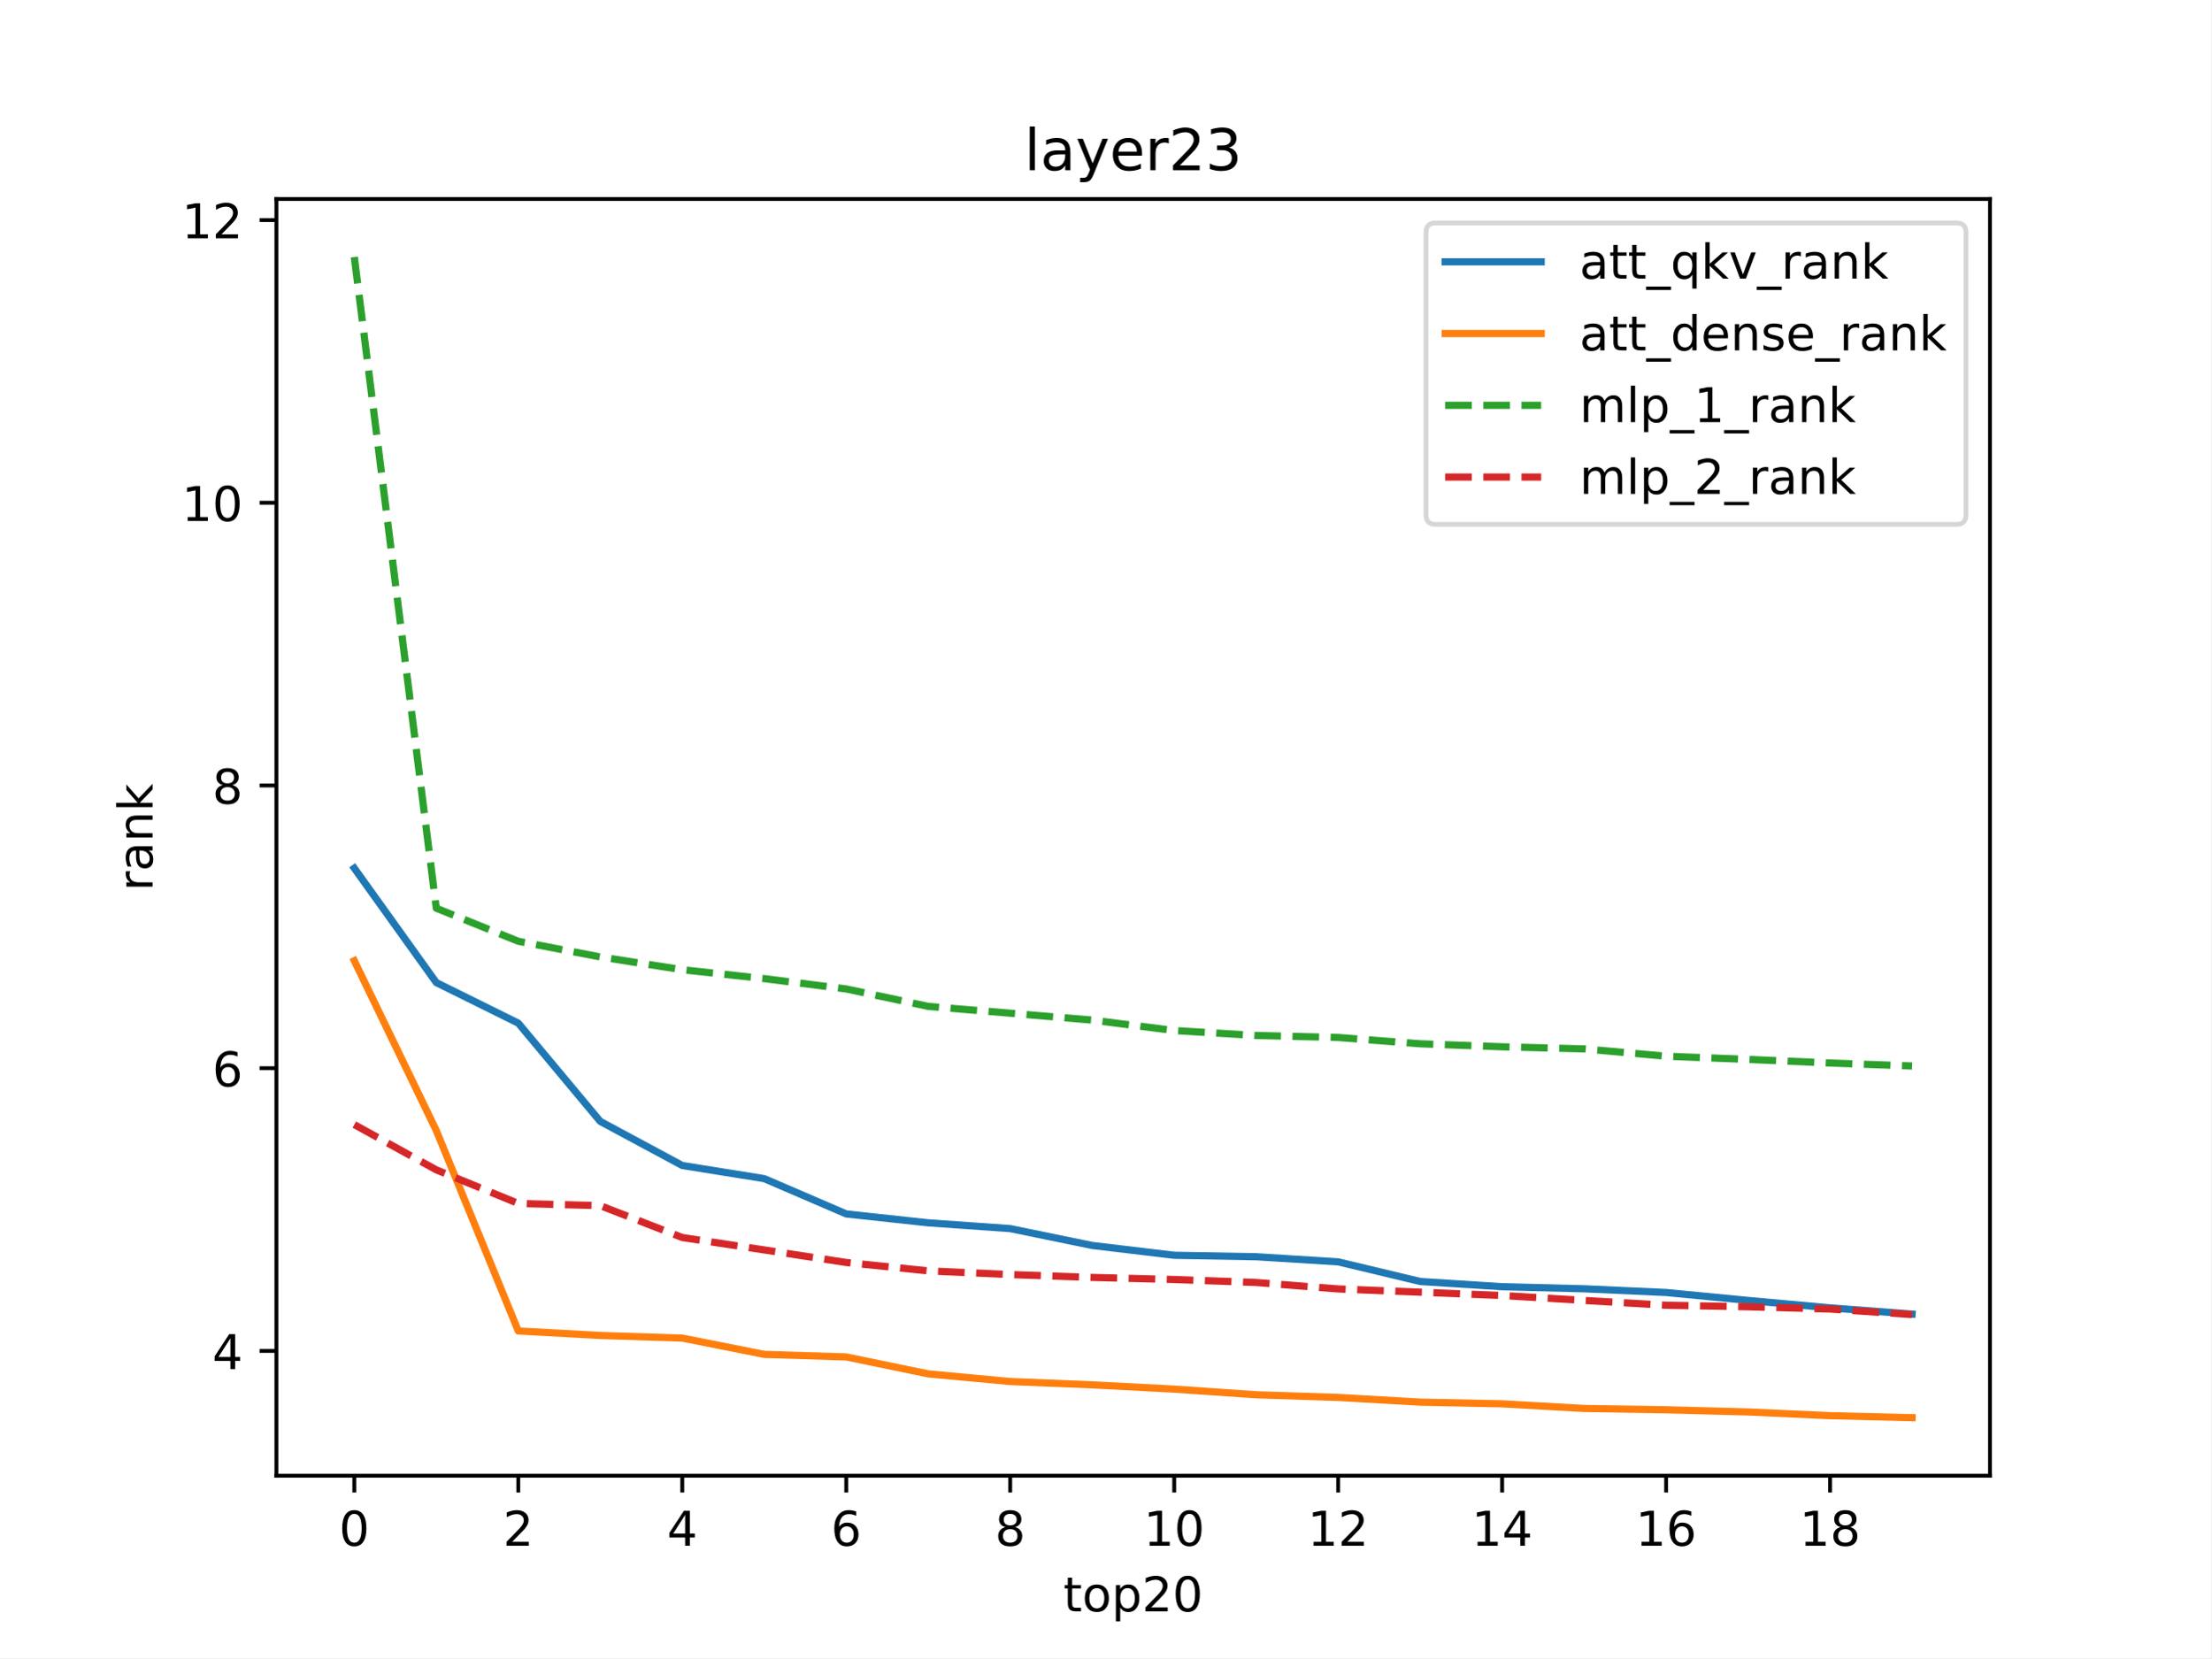
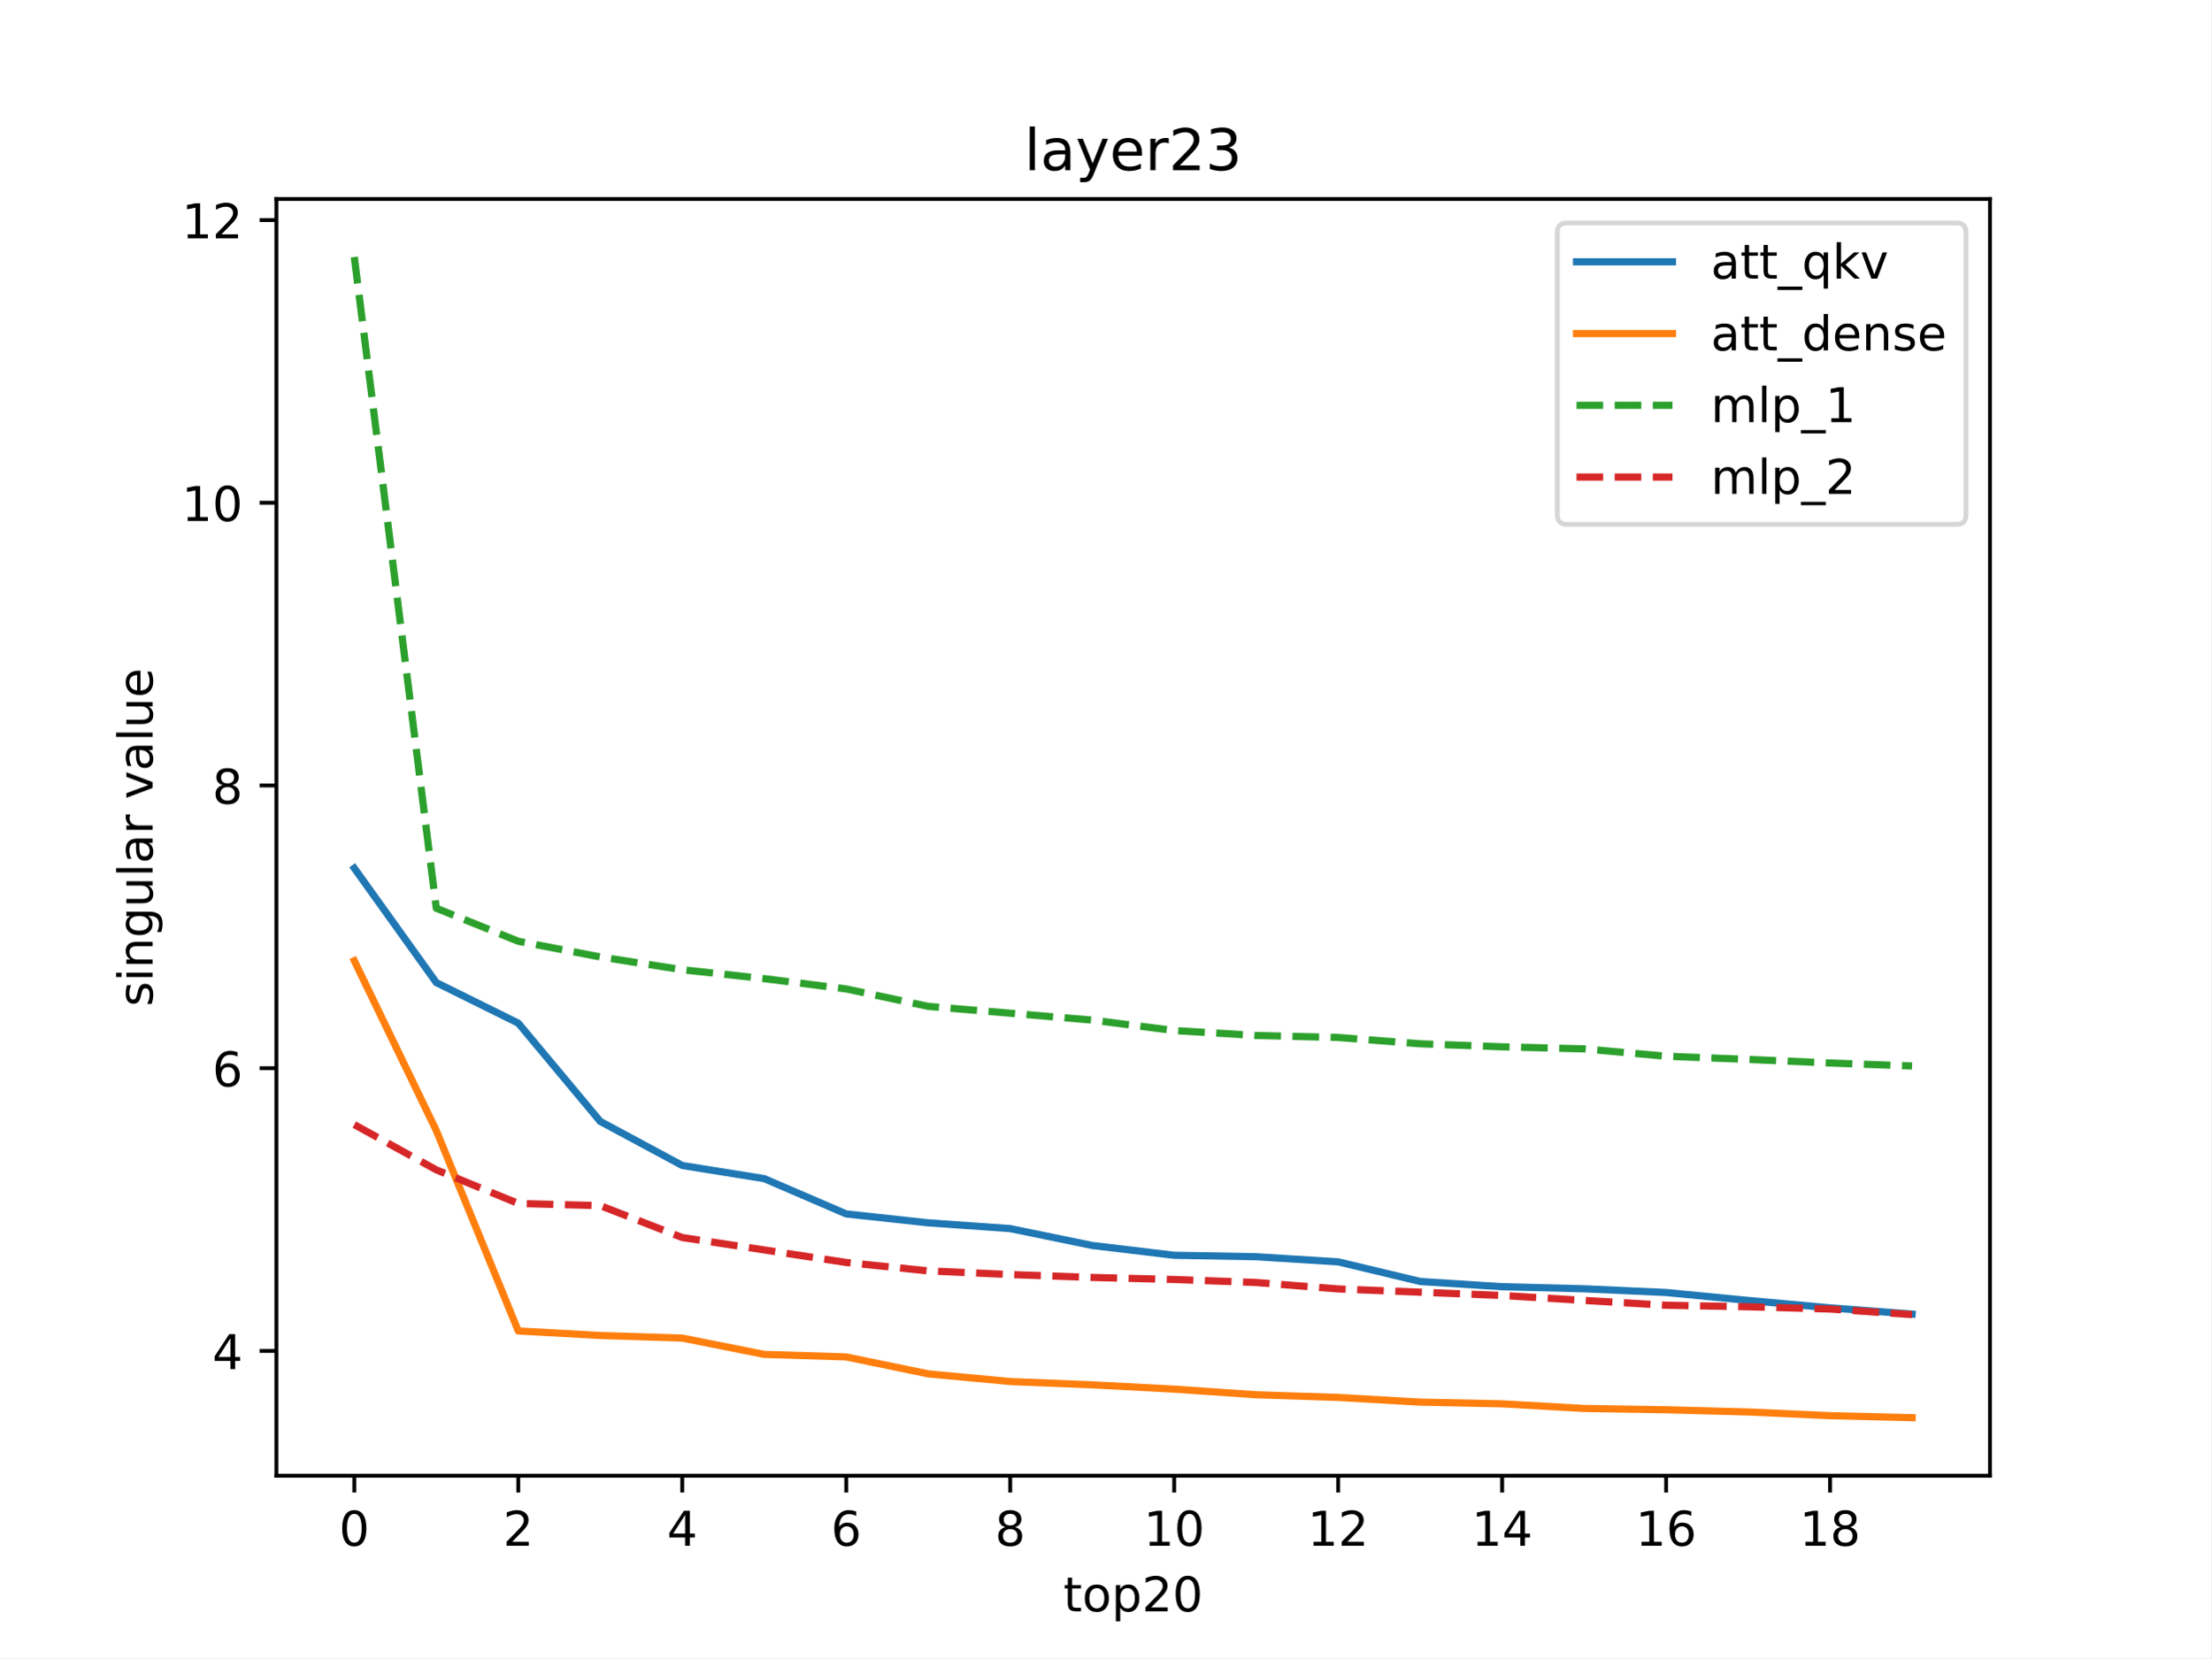
<svg xmlns="http://www.w3.org/2000/svg" xmlns:xlink="http://www.w3.org/1999/xlink" width="460.8pt" height="345.6pt" viewBox="0 0 460.8 345.6" version="1.1">
  <defs>
    <style type="text/css">*{stroke-linejoin: round; stroke-linecap: butt}</style>
  </defs>
  <g id="figure_1">
    <g id="patch_1">
      <path d="M 0 345.6  L 460.8 345.6  L 460.8 0  L 0 0  z " style="fill: #ffffff" />
    </g>
    <g id="axes_1">
      <g id="patch_2">
        <path d="M 57.6 307.584  L 414.72 307.584  L 414.72 41.472  L 57.6 41.472  z " style="fill: #ffffff" />
      </g>
      <g id="matplotlib.axis_1">
        <g id="xtick_1">
          <g id="line2d_1">
            <defs>
-               <path id="m1852f3abc5" d="M 0 0  L 0 3.5  " style="stroke: #000000; stroke-width: 0.8" />
-             </defs>
-             <g>
-               <use xlink:href="#m1852f3abc5" x="73.833" y="307.584" style="stroke: #000000; stroke-width: 0.8" />
+               <path id="m7c9a9b641d" d="M 0 0  L 0 3.5  " style="stroke: #000000; stroke-width: 0.8" />
+             </defs>
+             <g>
+               <use xlink:href="#m7c9a9b641d" x="73.833" y="307.584" style="stroke: #000000; stroke-width: 0.8" />
            </g>
          </g>
          <g id="text_1">
            <g transform="translate(70.65148 322.1824) scale(0.1 -0.1)">
              <defs>
                <path id="DejaVuSans-30" d="M 2034 4250  Q 1547 4250 1301 3770  Q 1056 3291 1056 2328  Q 1056 1369 1301 889  Q 1547 409 2034 409  Q 2525 409 2770 889  Q 3016 1369 3016 2328  Q 3016 3291 2770 3770  Q 2525 4250 2034 4250  z M 2034 4750  Q 2819 4750 3233 4129  Q 3647 3509 3647 2328  Q 3647 1150 3233 529  Q 2819 -91 2034 -91  Q 1250 -91 836 529  Q 422 1150 422 2328  Q 422 3509 836 4129  Q 1250 4750 2034 4750  z " transform="scale(0.015625)" />
              </defs>
              <use xlink:href="#DejaVuSans-30" />
            </g>
          </g>
        </g>
        <g id="xtick_2">
          <g id="line2d_2">
            <g>
-               <use xlink:href="#m1852f3abc5" x="108.007" y="307.584" style="stroke: #000000; stroke-width: 0.8" />
+               <use xlink:href="#m7c9a9b641d" x="108.007" y="307.584" style="stroke: #000000; stroke-width: 0.8" />
            </g>
          </g>
          <g id="text_2">
            <g transform="translate(104.8256 322.1824) scale(0.1 -0.1)">
              <defs>
                <path id="DejaVuSans-32" d="M 1228 531  L 3431 531  L 3431 0  L 469 0  L 469 531  Q 828 903 1448 1529  Q 2069 2156 2228 2338  Q 2531 2678 2651 2914  Q 2772 3150 2772 3378  Q 2772 3750 2511 3984  Q 2250 4219 1831 4219  Q 1534 4219 1204 4116  Q 875 4013 500 3803  L 500 4441  Q 881 4594 1212 4672  Q 1544 4750 1819 4750  Q 2544 4750 2975 4387  Q 3406 4025 3406 3419  Q 3406 3131 3298 2873  Q 3191 2616 2906 2266  Q 2828 2175 2409 1742  Q 1991 1309 1228 531  z " transform="scale(0.015625)" />
              </defs>
              <use xlink:href="#DejaVuSans-32" />
            </g>
          </g>
        </g>
        <g id="xtick_3">
          <g id="line2d_3">
            <g>
-               <use xlink:href="#m1852f3abc5" x="142.181" y="307.584" style="stroke: #000000; stroke-width: 0.8" />
+               <use xlink:href="#m7c9a9b641d" x="142.181" y="307.584" style="stroke: #000000; stroke-width: 0.8" />
            </g>
          </g>
          <g id="text_3">
            <g transform="translate(138.9998 322.1824) scale(0.1 -0.1)">
              <defs>
                <path id="DejaVuSans-34" d="M 2419 4116  L 825 1625  L 2419 1625  L 2419 4116  z M 2253 4666  L 3047 4666  L 3047 1625  L 3713 1625  L 3713 1100  L 3047 1100  L 3047 0  L 2419 0  L 2419 1100  L 313 1100  L 313 1709  L 2253 4666  z " transform="scale(0.015625)" />
              </defs>
              <use xlink:href="#DejaVuSans-34" />
            </g>
          </g>
        </g>
        <g id="xtick_4">
          <g id="line2d_4">
            <g>
-               <use xlink:href="#m1852f3abc5" x="176.355" y="307.584" style="stroke: #000000; stroke-width: 0.8" />
+               <use xlink:href="#m7c9a9b641d" x="176.355" y="307.584" style="stroke: #000000; stroke-width: 0.8" />
            </g>
          </g>
          <g id="text_4">
            <g transform="translate(173.174 322.1824) scale(0.1 -0.1)">
              <defs>
                <path id="DejaVuSans-36" d="M 2113 2584  Q 1688 2584 1439 2293  Q 1191 2003 1191 1497  Q 1191 994 1439 701  Q 1688 409 2113 409  Q 2538 409 2786 701  Q 3034 994 3034 1497  Q 3034 2003 2786 2293  Q 2538 2584 2113 2584  z M 3366 4563  L 3366 3988  Q 3128 4100 2886 4159  Q 2644 4219 2406 4219  Q 1781 4219 1451 3797  Q 1122 3375 1075 2522  Q 1259 2794 1537 2939  Q 1816 3084 2150 3084  Q 2853 3084 3261 2657  Q 3669 2231 3669 1497  Q 3669 778 3244 343  Q 2819 -91 2113 -91  Q 1303 -91 875 529  Q 447 1150 447 2328  Q 447 3434 972 4092  Q 1497 4750 2381 4750  Q 2619 4750 2861 4703  Q 3103 4656 3366 4563  z " transform="scale(0.015625)" />
              </defs>
              <use xlink:href="#DejaVuSans-36" />
            </g>
          </g>
        </g>
        <g id="xtick_5">
          <g id="line2d_5">
            <g>
-               <use xlink:href="#m1852f3abc5" x="210.529" y="307.584" style="stroke: #000000; stroke-width: 0.8" />
+               <use xlink:href="#m7c9a9b641d" x="210.529" y="307.584" style="stroke: #000000; stroke-width: 0.8" />
            </g>
          </g>
          <g id="text_5">
            <g transform="translate(207.3481 322.1824) scale(0.1 -0.1)">
              <defs>
                <path id="DejaVuSans-38" d="M 2034 2216  Q 1584 2216 1326 1975  Q 1069 1734 1069 1313  Q 1069 891 1326 650  Q 1584 409 2034 409  Q 2484 409 2743 651  Q 3003 894 3003 1313  Q 3003 1734 2745 1975  Q 2488 2216 2034 2216  z M 1403 2484  Q 997 2584 770 2862  Q 544 3141 544 3541  Q 544 4100 942 4425  Q 1341 4750 2034 4750  Q 2731 4750 3128 4425  Q 3525 4100 3525 3541  Q 3525 3141 3298 2862  Q 3072 2584 2669 2484  Q 3125 2378 3379 2068  Q 3634 1759 3634 1313  Q 3634 634 3220 271  Q 2806 -91 2034 -91  Q 1263 -91 848 271  Q 434 634 434 1313  Q 434 1759 690 2068  Q 947 2378 1403 2484  z M 1172 3481  Q 1172 3119 1398 2916  Q 1625 2713 2034 2713  Q 2441 2713 2670 2916  Q 2900 3119 2900 3481  Q 2900 3844 2670 4047  Q 2441 4250 2034 4250  Q 1625 4250 1398 4047  Q 1172 3844 1172 3481  z " transform="scale(0.015625)" />
              </defs>
              <use xlink:href="#DejaVuSans-38" />
            </g>
          </g>
        </g>
        <g id="xtick_6">
          <g id="line2d_6">
            <g>
-               <use xlink:href="#m1852f3abc5" x="244.704" y="307.584" style="stroke: #000000; stroke-width: 0.8" />
+               <use xlink:href="#m7c9a9b641d" x="244.704" y="307.584" style="stroke: #000000; stroke-width: 0.8" />
            </g>
          </g>
          <g id="text_6">
            <g transform="translate(238.341 322.1824) scale(0.1 -0.1)">
              <defs>
                <path id="DejaVuSans-31" d="M 794 531  L 1825 531  L 1825 4091  L 703 3866  L 703 4441  L 1819 4666  L 2450 4666  L 2450 531  L 3481 531  L 3481 0  L 794 0  L 794 531  z " transform="scale(0.015625)" />
              </defs>
              <use xlink:href="#DejaVuSans-31" />
              <use xlink:href="#DejaVuSans-30" x="63.623" />
            </g>
          </g>
        </g>
        <g id="xtick_7">
          <g id="line2d_7">
            <g>
-               <use xlink:href="#m1852f3abc5" x="278.878" y="307.584" style="stroke: #000000; stroke-width: 0.8" />
+               <use xlink:href="#m7c9a9b641d" x="278.878" y="307.584" style="stroke: #000000; stroke-width: 0.8" />
            </g>
          </g>
          <g id="text_7">
            <g transform="translate(272.5152 322.1824) scale(0.1 -0.1)">
              <use xlink:href="#DejaVuSans-31" />
              <use xlink:href="#DejaVuSans-32" x="63.623" />
            </g>
          </g>
        </g>
        <g id="xtick_8">
          <g id="line2d_8">
            <g>
-               <use xlink:href="#m1852f3abc5" x="313.052" y="307.584" style="stroke: #000000; stroke-width: 0.8" />
+               <use xlink:href="#m7c9a9b641d" x="313.052" y="307.584" style="stroke: #000000; stroke-width: 0.8" />
            </g>
          </g>
          <g id="text_8">
            <g transform="translate(306.6894 322.1824) scale(0.1 -0.1)">
              <use xlink:href="#DejaVuSans-31" />
              <use xlink:href="#DejaVuSans-34" x="63.623" />
            </g>
          </g>
        </g>
        <g id="xtick_9">
          <g id="line2d_9">
            <g>
-               <use xlink:href="#m1852f3abc5" x="347.226" y="307.584" style="stroke: #000000; stroke-width: 0.8" />
+               <use xlink:href="#m7c9a9b641d" x="347.226" y="307.584" style="stroke: #000000; stroke-width: 0.8" />
            </g>
          </g>
          <g id="text_9">
            <g transform="translate(340.8635 322.1824) scale(0.1 -0.1)">
              <use xlink:href="#DejaVuSans-31" />
              <use xlink:href="#DejaVuSans-36" x="63.623" />
            </g>
          </g>
        </g>
        <g id="xtick_10">
          <g id="line2d_10">
            <g>
-               <use xlink:href="#m1852f3abc5" x="381.4" y="307.584" style="stroke: #000000; stroke-width: 0.8" />
+               <use xlink:href="#m7c9a9b641d" x="381.4" y="307.584" style="stroke: #000000; stroke-width: 0.8" />
            </g>
          </g>
          <g id="text_10">
            <g transform="translate(375.0377 322.1824) scale(0.1 -0.1)">
              <use xlink:href="#DejaVuSans-31" />
              <use xlink:href="#DejaVuSans-38" x="63.623" />
            </g>
          </g>
        </g>
        <g id="text_11">
          <g transform="translate(221.6037 335.8606) scale(0.1 -0.1)">
            <defs>
              <path id="DejaVuSans-74" d="M 1172 4494  L 1172 3500  L 2356 3500  L 2356 3053  L 1172 3053  L 1172 1153  Q 1172 725 1289 603  Q 1406 481 1766 481  L 2356 481  L 2356 0  L 1766 0  Q 1100 0 847 248  Q 594 497 594 1153  L 594 3053  L 172 3053  L 172 3500  L 594 3500  L 594 4494  L 1172 4494  z " transform="scale(0.015625)" />
              <path id="DejaVuSans-6f" d="M 1959 3097  Q 1497 3097 1228 2736  Q 959 2375 959 1747  Q 959 1119 1226 758  Q 1494 397 1959 397  Q 2419 397 2687 759  Q 2956 1122 2956 1747  Q 2956 2369 2687 2733  Q 2419 3097 1959 3097  z M 1959 3584  Q 2709 3584 3137 3096  Q 3566 2609 3566 1747  Q 3566 888 3137 398  Q 2709 -91 1959 -91  Q 1206 -91 779 398  Q 353 888 353 1747  Q 353 2609 779 3096  Q 1206 3584 1959 3584  z " transform="scale(0.015625)" />
              <path id="DejaVuSans-70" d="M 1159 525  L 1159 -1331  L 581 -1331  L 581 3500  L 1159 3500  L 1159 2969  Q 1341 3281 1617 3432  Q 1894 3584 2278 3584  Q 2916 3584 3314 3078  Q 3713 2572 3713 1747  Q 3713 922 3314 415  Q 2916 -91 2278 -91  Q 1894 -91 1617 61  Q 1341 213 1159 525  z M 3116 1747  Q 3116 2381 2855 2742  Q 2594 3103 2138 3103  Q 1681 3103 1420 2742  Q 1159 2381 1159 1747  Q 1159 1113 1420 752  Q 1681 391 2138 391  Q 2594 391 2855 752  Q 3116 1113 3116 1747  z " transform="scale(0.015625)" />
            </defs>
            <use xlink:href="#DejaVuSans-74" />
            <use xlink:href="#DejaVuSans-6f" x="39.209" />
            <use xlink:href="#DejaVuSans-70" x="100.391" />
            <use xlink:href="#DejaVuSans-32" x="163.867" />
            <use xlink:href="#DejaVuSans-30" x="227.49" />
          </g>
        </g>
      </g>
      <g id="matplotlib.axis_2">
        <g id="ytick_1">
          <g id="line2d_11">
            <defs>
-               <path id="m3ce4517639" d="M 0 0  L -3.5 0  " style="stroke: #000000; stroke-width: 0.8" />
-             </defs>
-             <g>
-               <use xlink:href="#m3ce4517639" x="57.6" y="281.575" style="stroke: #000000; stroke-width: 0.8" />
+               <path id="m26fc03922e" d="M 0 0  L -3.5 0  " style="stroke: #000000; stroke-width: 0.8" />
+             </defs>
+             <g>
+               <use xlink:href="#m26fc03922e" x="57.6" y="281.575" style="stroke: #000000; stroke-width: 0.8" />
            </g>
          </g>
          <g id="text_12">
            <g transform="translate(44.2375 285.3737) scale(0.1 -0.1)">
              <use xlink:href="#DejaVuSans-34" />
            </g>
          </g>
        </g>
        <g id="ytick_2">
          <g id="line2d_12">
            <g>
-               <use xlink:href="#m3ce4517639" x="57.6" y="222.647" style="stroke: #000000; stroke-width: 0.8" />
+               <use xlink:href="#m26fc03922e" x="57.6" y="222.647" style="stroke: #000000; stroke-width: 0.8" />
            </g>
          </g>
          <g id="text_13">
            <g transform="translate(44.2375 226.4458) scale(0.1 -0.1)">
              <use xlink:href="#DejaVuSans-36" />
            </g>
          </g>
        </g>
        <g id="ytick_3">
          <g id="line2d_13">
            <g>
-               <use xlink:href="#m3ce4517639" x="57.6" y="163.719" style="stroke: #000000; stroke-width: 0.8" />
+               <use xlink:href="#m26fc03922e" x="57.6" y="163.719" style="stroke: #000000; stroke-width: 0.8" />
            </g>
          </g>
          <g id="text_14">
            <g transform="translate(44.2375 167.5178) scale(0.1 -0.1)">
              <use xlink:href="#DejaVuSans-38" />
            </g>
          </g>
        </g>
        <g id="ytick_4">
          <g id="line2d_14">
            <g>
-               <use xlink:href="#m3ce4517639" x="57.6" y="104.791" style="stroke: #000000; stroke-width: 0.8" />
+               <use xlink:href="#m26fc03922e" x="57.6" y="104.791" style="stroke: #000000; stroke-width: 0.8" />
            </g>
          </g>
          <g id="text_15">
            <g transform="translate(37.875 108.5899) scale(0.1 -0.1)">
              <use xlink:href="#DejaVuSans-31" />
              <use xlink:href="#DejaVuSans-30" x="63.623" />
            </g>
          </g>
        </g>
        <g id="ytick_5">
          <g id="line2d_15">
            <g>
-               <use xlink:href="#m3ce4517639" x="57.6" y="45.863" style="stroke: #000000; stroke-width: 0.8" />
+               <use xlink:href="#m26fc03922e" x="57.6" y="45.863" style="stroke: #000000; stroke-width: 0.8" />
            </g>
          </g>
          <g id="text_16">
            <g transform="translate(37.875 49.66193) scale(0.1 -0.1)">
              <use xlink:href="#DejaVuSans-31" />
              <use xlink:href="#DejaVuSans-32" x="63.623" />
            </g>
          </g>
        </g>
        <g id="text_17">
-           <g transform="translate(31.79531 185.7116) rotate(-90) scale(0.1 -0.1)">
-             <defs>
+           <g transform="translate(31.79531 209.7889) rotate(-90) scale(0.1 -0.1)">
+             <defs>
+               <path id="DejaVuSans-73" d="M 2834 3397  L 2834 2853  Q 2591 2978 2328 3040  Q 2066 3103 1784 3103  Q 1356 3103 1142 2972  Q 928 2841 928 2578  Q 928 2378 1081 2264  Q 1234 2150 1697 2047  L 1894 2003  Q 2506 1872 2764 1633  Q 3022 1394 3022 966  Q 3022 478 2636 193  Q 2250 -91 1575 -91  Q 1294 -91 989 -36  Q 684 19 347 128  L 347 722  Q 666 556 975 473  Q 1284 391 1588 391  Q 1994 391 2212 530  Q 2431 669 2431 922  Q 2431 1156 2273 1281  Q 2116 1406 1581 1522  L 1381 1569  Q 847 1681 609 1914  Q 372 2147 372 2553  Q 372 3047 722 3315  Q 1072 3584 1716 3584  Q 2034 3584 2315 3537  Q 2597 3491 2834 3397  z " transform="scale(0.015625)" />
+               <path id="DejaVuSans-69" d="M 603 3500  L 1178 3500  L 1178 0  L 603 0  L 603 3500  z M 603 4863  L 1178 4863  L 1178 4134  L 603 4134  L 603 4863  z " transform="scale(0.015625)" />
+               <path id="DejaVuSans-6e" d="M 3513 2113  L 3513 0  L 2938 0  L 2938 2094  Q 2938 2591 2744 2837  Q 2550 3084 2163 3084  Q 1697 3084 1428 2787  Q 1159 2491 1159 1978  L 1159 0  L 581 0  L 581 3500  L 1159 3500  L 1159 2956  Q 1366 3272 1645 3428  Q 1925 3584 2291 3584  Q 2894 3584 3203 3211  Q 3513 2838 3513 2113  z " transform="scale(0.015625)" />
+               <path id="DejaVuSans-67" d="M 2906 1791  Q 2906 2416 2648 2759  Q 2391 3103 1925 3103  Q 1463 3103 1205 2759  Q 947 2416 947 1791  Q 947 1169 1205 825  Q 1463 481 1925 481  Q 2391 481 2648 825  Q 2906 1169 2906 1791  z M 3481 434  Q 3481 -459 3084 -895  Q 2688 -1331 1869 -1331  Q 1566 -1331 1297 -1286  Q 1028 -1241 775 -1147  L 775 -588  Q 1028 -725 1275 -790  Q 1522 -856 1778 -856  Q 2344 -856 2625 -561  Q 2906 -266 2906 331  L 2906 616  Q 2728 306 2450 153  Q 2172 0 1784 0  Q 1141 0 747 490  Q 353 981 353 1791  Q 353 2603 747 3093  Q 1141 3584 1784 3584  Q 2172 3584 2450 3431  Q 2728 3278 2906 2969  L 2906 3500  L 3481 3500  L 3481 434  z " transform="scale(0.015625)" />
+               <path id="DejaVuSans-75" d="M 544 1381  L 544 3500  L 1119 3500  L 1119 1403  Q 1119 906 1312 657  Q 1506 409 1894 409  Q 2359 409 2629 706  Q 2900 1003 2900 1516  L 2900 3500  L 3475 3500  L 3475 0  L 2900 0  L 2900 538  Q 2691 219 2414 64  Q 2138 -91 1772 -91  Q 1169 -91 856 284  Q 544 659 544 1381  z M 1991 3584  L 1991 3584  z " transform="scale(0.015625)" />
+               <path id="DejaVuSans-6c" d="M 603 4863  L 1178 4863  L 1178 0  L 603 0  L 603 4863  z " transform="scale(0.015625)" />
+               <path id="DejaVuSans-61" d="M 2194 1759  Q 1497 1759 1228 1600  Q 959 1441 959 1056  Q 959 750 1161 570  Q 1363 391 1709 391  Q 2188 391 2477 730  Q 2766 1069 2766 1631  L 2766 1759  L 2194 1759  z M 3341 1997  L 3341 0  L 2766 0  L 2766 531  Q 2569 213 2275 61  Q 1981 -91 1556 -91  Q 1019 -91 701 211  Q 384 513 384 1019  Q 384 1609 779 1909  Q 1175 2209 1959 2209  L 2766 2209  L 2766 2266  Q 2766 2663 2505 2880  Q 2244 3097 1772 3097  Q 1472 3097 1187 3025  Q 903 2953 641 2809  L 641 3341  Q 956 3463 1253 3523  Q 1550 3584 1831 3584  Q 2591 3584 2966 3190  Q 3341 2797 3341 1997  z " transform="scale(0.015625)" />
              <path id="DejaVuSans-72" d="M 2631 2963  Q 2534 3019 2420 3045  Q 2306 3072 2169 3072  Q 1681 3072 1420 2755  Q 1159 2438 1159 1844  L 1159 0  L 581 0  L 581 3500  L 1159 3500  L 1159 2956  Q 1341 3275 1631 3429  Q 1922 3584 2338 3584  Q 2397 3584 2469 3576  Q 2541 3569 2628 3553  L 2631 2963  z " transform="scale(0.015625)" />
-               <path id="DejaVuSans-61" d="M 2194 1759  Q 1497 1759 1228 1600  Q 959 1441 959 1056  Q 959 750 1161 570  Q 1363 391 1709 391  Q 2188 391 2477 730  Q 2766 1069 2766 1631  L 2766 1759  L 2194 1759  z M 3341 1997  L 3341 0  L 2766 0  L 2766 531  Q 2569 213 2275 61  Q 1981 -91 1556 -91  Q 1019 -91 701 211  Q 384 513 384 1019  Q 384 1609 779 1909  Q 1175 2209 1959 2209  L 2766 2209  L 2766 2266  Q 2766 2663 2505 2880  Q 2244 3097 1772 3097  Q 1472 3097 1187 3025  Q 903 2953 641 2809  L 641 3341  Q 956 3463 1253 3523  Q 1550 3584 1831 3584  Q 2591 3584 2966 3190  Q 3341 2797 3341 1997  z " transform="scale(0.015625)" />
-               <path id="DejaVuSans-6e" d="M 3513 2113  L 3513 0  L 2938 0  L 2938 2094  Q 2938 2591 2744 2837  Q 2550 3084 2163 3084  Q 1697 3084 1428 2787  Q 1159 2491 1159 1978  L 1159 0  L 581 0  L 581 3500  L 1159 3500  L 1159 2956  Q 1366 3272 1645 3428  Q 1925 3584 2291 3584  Q 2894 3584 3203 3211  Q 3513 2838 3513 2113  z " transform="scale(0.015625)" />
-               <path id="DejaVuSans-6b" d="M 581 4863  L 1159 4863  L 1159 1991  L 2875 3500  L 3609 3500  L 1753 1863  L 3688 0  L 2938 0  L 1159 1709  L 1159 0  L 581 0  L 581 4863  z " transform="scale(0.015625)" />
-             </defs>
-             <use xlink:href="#DejaVuSans-72" />
-             <use xlink:href="#DejaVuSans-61" x="41.113" />
-             <use xlink:href="#DejaVuSans-6e" x="102.393" />
-             <use xlink:href="#DejaVuSans-6b" x="165.771" />
+               <path id="DejaVuSans-20" transform="scale(0.015625)" />
+               <path id="DejaVuSans-76" d="M 191 3500  L 800 3500  L 1894 563  L 2988 3500  L 3597 3500  L 2284 0  L 1503 0  L 191 3500  z " transform="scale(0.015625)" />
+               <path id="DejaVuSans-65" d="M 3597 1894  L 3597 1613  L 953 1613  Q 991 1019 1311 708  Q 1631 397 2203 397  Q 2534 397 2845 478  Q 3156 559 3463 722  L 3463 178  Q 3153 47 2828 -22  Q 2503 -91 2169 -91  Q 1331 -91 842 396  Q 353 884 353 1716  Q 353 2575 817 3079  Q 1281 3584 2069 3584  Q 2775 3584 3186 3129  Q 3597 2675 3597 1894  z M 3022 2063  Q 3016 2534 2758 2815  Q 2500 3097 2075 3097  Q 1594 3097 1305 2825  Q 1016 2553 972 2059  L 3022 2063  z " transform="scale(0.015625)" />
+             </defs>
+             <use xlink:href="#DejaVuSans-73" />
+             <use xlink:href="#DejaVuSans-69" x="52.1" />
+             <use xlink:href="#DejaVuSans-6e" x="79.883" />
+             <use xlink:href="#DejaVuSans-67" x="143.262" />
+             <use xlink:href="#DejaVuSans-75" x="206.738" />
+             <use xlink:href="#DejaVuSans-6c" x="270.117" />
+             <use xlink:href="#DejaVuSans-61" x="297.9" />
+             <use xlink:href="#DejaVuSans-72" x="359.18" />
+             <use xlink:href="#DejaVuSans-20" x="400.293" />
+             <use xlink:href="#DejaVuSans-76" x="432.08" />
+             <use xlink:href="#DejaVuSans-61" x="491.26" />
+             <use xlink:href="#DejaVuSans-6c" x="552.539" />
+             <use xlink:href="#DejaVuSans-75" x="580.322" />
+             <use xlink:href="#DejaVuSans-65" x="643.701" />
          </g>
        </g>
      </g>
      <g id="line2d_16">
-         <path d="M 73.833 180.954  L 90.92 204.798  L 108.007 213.257  L 125.094 233.734  L 142.181 242.926  L 159.268 245.666  L 176.355 253.025  L 193.442 254.876  L 210.529 256.082  L 227.616 259.596  L 244.704 261.639  L 261.791 261.944  L 278.878 263.01  L 295.965 267.102  L 313.052 268.193  L 330.139 268.627  L 347.226 269.399  L 364.313 271.053  L 381.4 272.605  L 398.487 273.904  " clip-path="url(#p7c241f20cd)" style="fill: none; stroke: #1f77b4; stroke-width: 1.5; stroke-linecap: square" />
+         <path d="M 73.833 180.954  L 90.92 204.798  L 108.007 213.257  L 125.094 233.734  L 142.181 242.926  L 159.268 245.666  L 176.355 253.025  L 193.442 254.876  L 210.529 256.082  L 227.616 259.596  L 244.704 261.639  L 261.791 261.944  L 278.878 263.01  L 295.965 267.102  L 313.052 268.193  L 330.139 268.627  L 347.226 269.399  L 364.313 271.053  L 381.4 272.605  L 398.487 273.904  " clip-path="url(#pad3b0e1e8b)" style="fill: none; stroke: #1f77b4; stroke-width: 1.5; stroke-linecap: square" />
      </g>
      <g id="line2d_17">
-         <path d="M 73.833 200.246  L 90.92 235.638  L 108.007 277.414  L 125.094 278.355  L 142.181 278.901  L 159.268 282.298  L 176.355 282.83  L 193.442 286.36  L 210.529 287.956  L 227.616 288.643  L 244.704 289.539  L 261.791 290.713  L 278.878 291.269  L 295.965 292.249  L 313.052 292.6  L 330.139 293.57  L 347.226 293.842  L 364.313 294.298  L 381.4 295.075  L 398.487 295.488  " clip-path="url(#p7c241f20cd)" style="fill: none; stroke: #ff7f0e; stroke-width: 1.5; stroke-linecap: square" />
+         <path d="M 73.833 200.246  L 90.92 235.638  L 108.007 277.414  L 125.094 278.355  L 142.181 278.901  L 159.268 282.298  L 176.355 282.83  L 193.442 286.36  L 210.529 287.956  L 227.616 288.643  L 244.704 289.539  L 261.791 290.713  L 278.878 291.269  L 295.965 292.249  L 313.052 292.6  L 330.139 293.57  L 347.226 293.842  L 364.313 294.298  L 381.4 295.075  L 398.487 295.488  " clip-path="url(#pad3b0e1e8b)" style="fill: none; stroke: #ff7f0e; stroke-width: 1.5; stroke-linecap: square" />
      </g>
      <g id="line2d_18">
-         <path d="M 73.833 53.568  L 90.92 189.302  L 108.007 196.188  L 125.094 199.454  L 142.181 202.12  L 159.268 203.976  L 176.355 206.128  L 193.442 209.76  L 210.529 211.183  L 227.616 212.62  L 244.704 214.794  L 261.791 215.824  L 278.878 216.242  L 295.965 217.558  L 313.052 218.183  L 330.139 218.621  L 347.226 220.15  L 364.313 220.812  L 381.4 221.562  L 398.487 222.189  " clip-path="url(#p7c241f20cd)" style="fill: none; stroke-dasharray: 5.55,2.4; stroke-dashoffset: 0; stroke: #2ca02c; stroke-width: 1.5" />
+         <path d="M 73.833 53.568  L 90.92 189.302  L 108.007 196.188  L 125.094 199.454  L 142.181 202.12  L 159.268 203.976  L 176.355 206.128  L 193.442 209.76  L 210.529 211.183  L 227.616 212.62  L 244.704 214.794  L 261.791 215.824  L 278.878 216.242  L 295.965 217.558  L 313.052 218.183  L 330.139 218.621  L 347.226 220.15  L 364.313 220.812  L 381.4 221.562  L 398.487 222.189  " clip-path="url(#pad3b0e1e8b)" style="fill: none; stroke-dasharray: 5.55,2.4; stroke-dashoffset: 0; stroke: #2ca02c; stroke-width: 1.5" />
      </g>
      <g id="line2d_19">
-         <path d="M 73.833 234.404  L 90.92 243.833  L 108.007 250.844  L 125.094 251.294  L 142.181 257.941  L 159.268 260.527  L 176.355 263.143  L 193.442 264.891  L 210.529 265.656  L 227.616 266.257  L 244.704 266.687  L 261.791 267.312  L 278.878 268.655  L 295.965 269.332  L 313.052 270.023  L 330.139 271.049  L 347.226 272.055  L 364.313 272.372  L 381.4 272.846  L 398.487 274.006  " clip-path="url(#p7c241f20cd)" style="fill: none; stroke-dasharray: 5.55,2.4; stroke-dashoffset: 0; stroke: #d62728; stroke-width: 1.5" />
+         <path d="M 73.833 234.404  L 90.92 243.833  L 108.007 250.844  L 125.094 251.294  L 142.181 257.941  L 159.268 260.527  L 176.355 263.143  L 193.442 264.891  L 210.529 265.656  L 227.616 266.257  L 244.704 266.687  L 261.791 267.312  L 278.878 268.655  L 295.965 269.332  L 313.052 270.023  L 330.139 271.049  L 347.226 272.055  L 364.313 272.372  L 381.4 272.846  L 398.487 274.006  " clip-path="url(#pad3b0e1e8b)" style="fill: none; stroke-dasharray: 5.55,2.4; stroke-dashoffset: 0; stroke: #d62728; stroke-width: 1.5" />
      </g>
      <g id="patch_3">
        <path d="M 57.6 307.584  L 57.6 41.472  " style="fill: none; stroke: #000000; stroke-width: 0.8; stroke-linejoin: miter; stroke-linecap: square" />
      </g>
      <g id="patch_4">
        <path d="M 414.72 307.584  L 414.72 41.472  " style="fill: none; stroke: #000000; stroke-width: 0.8; stroke-linejoin: miter; stroke-linecap: square" />
      </g>
      <g id="patch_5">
        <path d="M 57.6 307.584  L 414.72 307.584  " style="fill: none; stroke: #000000; stroke-width: 0.8; stroke-linejoin: miter; stroke-linecap: square" />
      </g>
      <g id="patch_6">
        <path d="M 57.6 41.472  L 414.72 41.472  " style="fill: none; stroke: #000000; stroke-width: 0.8; stroke-linejoin: miter; stroke-linecap: square" />
      </g>
      <g id="text_18">
        <g transform="translate(213.4716 35.472) scale(0.12 -0.12)">
          <defs>
-             <path id="DejaVuSans-6c" d="M 603 4863  L 1178 4863  L 1178 0  L 603 0  L 603 4863  z " transform="scale(0.015625)" />
            <path id="DejaVuSans-79" d="M 2059 -325  Q 1816 -950 1584 -1140  Q 1353 -1331 966 -1331  L 506 -1331  L 506 -850  L 844 -850  Q 1081 -850 1212 -737  Q 1344 -625 1503 -206  L 1606 56  L 191 3500  L 800 3500  L 1894 763  L 2988 3500  L 3597 3500  L 2059 -325  z " transform="scale(0.015625)" />
-             <path id="DejaVuSans-65" d="M 3597 1894  L 3597 1613  L 953 1613  Q 991 1019 1311 708  Q 1631 397 2203 397  Q 2534 397 2845 478  Q 3156 559 3463 722  L 3463 178  Q 3153 47 2828 -22  Q 2503 -91 2169 -91  Q 1331 -91 842 396  Q 353 884 353 1716  Q 353 2575 817 3079  Q 1281 3584 2069 3584  Q 2775 3584 3186 3129  Q 3597 2675 3597 1894  z M 3022 2063  Q 3016 2534 2758 2815  Q 2500 3097 2075 3097  Q 1594 3097 1305 2825  Q 1016 2553 972 2059  L 3022 2063  z " transform="scale(0.015625)" />
            <path id="DejaVuSans-33" d="M 2597 2516  Q 3050 2419 3304 2112  Q 3559 1806 3559 1356  Q 3559 666 3084 287  Q 2609 -91 1734 -91  Q 1441 -91 1130 -33  Q 819 25 488 141  L 488 750  Q 750 597 1062 519  Q 1375 441 1716 441  Q 2309 441 2620 675  Q 2931 909 2931 1356  Q 2931 1769 2642 2001  Q 2353 2234 1838 2234  L 1294 2234  L 1294 2753  L 1863 2753  Q 2328 2753 2575 2939  Q 2822 3125 2822 3475  Q 2822 3834 2567 4026  Q 2313 4219 1838 4219  Q 1578 4219 1281 4162  Q 984 4106 628 3988  L 628 4550  Q 988 4650 1302 4700  Q 1616 4750 1894 4750  Q 2613 4750 3031 4423  Q 3450 4097 3450 3541  Q 3450 3153 3228 2886  Q 3006 2619 2597 2516  z " transform="scale(0.015625)" />
          </defs>
          <use xlink:href="#DejaVuSans-6c" />
          <use xlink:href="#DejaVuSans-61" x="27.783" />
          <use xlink:href="#DejaVuSans-79" x="89.062" />
          <use xlink:href="#DejaVuSans-65" x="148.242" />
          <use xlink:href="#DejaVuSans-72" x="209.766" />
          <use xlink:href="#DejaVuSans-32" x="250.879" />
          <use xlink:href="#DejaVuSans-33" x="314.502" />
        </g>
      </g>
      <g id="legend_1">
        <g id="patch_7">
-           <path d="M 299.183 109.297  L 407.72 109.297  Q 409.72 109.297 409.72 107.297  L 409.72 48.472  Q 409.72 46.472 407.72 46.472  L 299.183 46.472  Q 297.183 46.472 297.183 48.472  L 297.183 107.297  Q 297.183 109.297 299.183 109.297  z " style="fill: #ffffff; opacity: 0.8; stroke: #cccccc; stroke-linejoin: miter" />
+           <path d="M 326.55 109.297  L 407.72 109.297  Q 409.72 109.297 409.72 107.297  L 409.72 48.472  Q 409.72 46.472 407.72 46.472  L 326.55 46.472  Q 324.55 46.472 324.55 48.472  L 324.55 107.297  Q 324.55 109.297 326.55 109.297  z " style="fill: #ffffff; opacity: 0.8; stroke: #cccccc; stroke-linejoin: miter" />
        </g>
        <g id="line2d_20">
-           <path d="M 301.183 54.57  L 311.183 54.57  L 321.183 54.57  " style="fill: none; stroke: #1f77b4; stroke-width: 1.5; stroke-linecap: square" />
+           <path d="M 328.55 54.57  L 338.55 54.57  L 348.55 54.57  " style="fill: none; stroke: #1f77b4; stroke-width: 1.5; stroke-linecap: square" />
        </g>
        <g id="text_19">
-           <g transform="translate(329.1825 58.07044) scale(0.1 -0.1)">
+           <g transform="translate(356.5497 58.07044) scale(0.1 -0.1)">
            <defs>
              <path id="DejaVuSans-5f" d="M 3263 -1063  L 3263 -1509  L -63 -1509  L -63 -1063  L 3263 -1063  z " transform="scale(0.015625)" />
              <path id="DejaVuSans-71" d="M 947 1747  Q 947 1113 1208 752  Q 1469 391 1925 391  Q 2381 391 2643 752  Q 2906 1113 2906 1747  Q 2906 2381 2643 2742  Q 2381 3103 1925 3103  Q 1469 3103 1208 2742  Q 947 2381 947 1747  z M 2906 525  Q 2725 213 2448 61  Q 2172 -91 1784 -91  Q 1150 -91 751 415  Q 353 922 353 1747  Q 353 2572 751 3078  Q 1150 3584 1784 3584  Q 2172 3584 2448 3432  Q 2725 3281 2906 2969  L 2906 3500  L 3481 3500  L 3481 -1331  L 2906 -1331  L 2906 525  z " transform="scale(0.015625)" />
-               <path id="DejaVuSans-76" d="M 191 3500  L 800 3500  L 1894 563  L 2988 3500  L 3597 3500  L 2284 0  L 1503 0  L 191 3500  z " transform="scale(0.015625)" />
+               <path id="DejaVuSans-6b" d="M 581 4863  L 1159 4863  L 1159 1991  L 2875 3500  L 3609 3500  L 1753 1863  L 3688 0  L 2938 0  L 1159 1709  L 1159 0  L 581 0  L 581 4863  z " transform="scale(0.015625)" />
            </defs>
            <use xlink:href="#DejaVuSans-61" />
            <use xlink:href="#DejaVuSans-74" x="61.279" />
            <use xlink:href="#DejaVuSans-74" x="100.488" />
            <use xlink:href="#DejaVuSans-5f" x="139.697" />
            <use xlink:href="#DejaVuSans-71" x="189.697" />
            <use xlink:href="#DejaVuSans-6b" x="253.174" />
            <use xlink:href="#DejaVuSans-76" x="311.084" />
-             <use xlink:href="#DejaVuSans-5f" x="370.264" />
-             <use xlink:href="#DejaVuSans-72" x="420.264" />
-             <use xlink:href="#DejaVuSans-61" x="461.377" />
-             <use xlink:href="#DejaVuSans-6e" x="522.656" />
-             <use xlink:href="#DejaVuSans-6b" x="586.035" />
          </g>
        </g>
        <g id="line2d_21">
-           <path d="M 301.183 69.527  L 311.183 69.527  L 321.183 69.527  " style="fill: none; stroke: #ff7f0e; stroke-width: 1.5; stroke-linecap: square" />
+           <path d="M 328.55 69.527  L 338.55 69.527  L 348.55 69.527  " style="fill: none; stroke: #ff7f0e; stroke-width: 1.5; stroke-linecap: square" />
        </g>
        <g id="text_20">
-           <g transform="translate(329.1825 73.02669) scale(0.1 -0.1)">
+           <g transform="translate(356.5497 73.02669) scale(0.1 -0.1)">
            <defs>
              <path id="DejaVuSans-64" d="M 2906 2969  L 2906 4863  L 3481 4863  L 3481 0  L 2906 0  L 2906 525  Q 2725 213 2448 61  Q 2172 -91 1784 -91  Q 1150 -91 751 415  Q 353 922 353 1747  Q 353 2572 751 3078  Q 1150 3584 1784 3584  Q 2172 3584 2448 3432  Q 2725 3281 2906 2969  z M 947 1747  Q 947 1113 1208 752  Q 1469 391 1925 391  Q 2381 391 2643 752  Q 2906 1113 2906 1747  Q 2906 2381 2643 2742  Q 2381 3103 1925 3103  Q 1469 3103 1208 2742  Q 947 2381 947 1747  z " transform="scale(0.015625)" />
-               <path id="DejaVuSans-73" d="M 2834 3397  L 2834 2853  Q 2591 2978 2328 3040  Q 2066 3103 1784 3103  Q 1356 3103 1142 2972  Q 928 2841 928 2578  Q 928 2378 1081 2264  Q 1234 2150 1697 2047  L 1894 2003  Q 2506 1872 2764 1633  Q 3022 1394 3022 966  Q 3022 478 2636 193  Q 2250 -91 1575 -91  Q 1294 -91 989 -36  Q 684 19 347 128  L 347 722  Q 666 556 975 473  Q 1284 391 1588 391  Q 1994 391 2212 530  Q 2431 669 2431 922  Q 2431 1156 2273 1281  Q 2116 1406 1581 1522  L 1381 1569  Q 847 1681 609 1914  Q 372 2147 372 2553  Q 372 3047 722 3315  Q 1072 3584 1716 3584  Q 2034 3584 2315 3537  Q 2597 3491 2834 3397  z " transform="scale(0.015625)" />
            </defs>
            <use xlink:href="#DejaVuSans-61" />
            <use xlink:href="#DejaVuSans-74" x="61.279" />
            <use xlink:href="#DejaVuSans-74" x="100.488" />
            <use xlink:href="#DejaVuSans-5f" x="139.697" />
            <use xlink:href="#DejaVuSans-64" x="189.697" />
            <use xlink:href="#DejaVuSans-65" x="253.174" />
            <use xlink:href="#DejaVuSans-6e" x="314.697" />
            <use xlink:href="#DejaVuSans-73" x="378.076" />
            <use xlink:href="#DejaVuSans-65" x="430.176" />
-             <use xlink:href="#DejaVuSans-5f" x="491.699" />
-             <use xlink:href="#DejaVuSans-72" x="541.699" />
-             <use xlink:href="#DejaVuSans-61" x="582.812" />
-             <use xlink:href="#DejaVuSans-6e" x="644.092" />
-             <use xlink:href="#DejaVuSans-6b" x="707.471" />
          </g>
        </g>
        <g id="line2d_22">
-           <path d="M 301.183 84.483  L 311.183 84.483  L 321.183 84.483  " style="fill: none; stroke-dasharray: 5.55,2.4; stroke-dashoffset: 0; stroke: #2ca02c; stroke-width: 1.5" />
+           <path d="M 328.55 84.483  L 338.55 84.483  L 348.55 84.483  " style="fill: none; stroke-dasharray: 5.55,2.4; stroke-dashoffset: 0; stroke: #2ca02c; stroke-width: 1.5" />
        </g>
        <g id="text_21">
-           <g transform="translate(329.1825 87.98294) scale(0.1 -0.1)">
+           <g transform="translate(356.5497 87.98294) scale(0.1 -0.1)">
            <defs>
              <path id="DejaVuSans-6d" d="M 3328 2828  Q 3544 3216 3844 3400  Q 4144 3584 4550 3584  Q 5097 3584 5394 3201  Q 5691 2819 5691 2113  L 5691 0  L 5113 0  L 5113 2094  Q 5113 2597 4934 2840  Q 4756 3084 4391 3084  Q 3944 3084 3684 2787  Q 3425 2491 3425 1978  L 3425 0  L 2847 0  L 2847 2094  Q 2847 2600 2669 2842  Q 2491 3084 2119 3084  Q 1678 3084 1418 2786  Q 1159 2488 1159 1978  L 1159 0  L 581 0  L 581 3500  L 1159 3500  L 1159 2956  Q 1356 3278 1631 3431  Q 1906 3584 2284 3584  Q 2666 3584 2933 3390  Q 3200 3197 3328 2828  z " transform="scale(0.015625)" />
            </defs>
            <use xlink:href="#DejaVuSans-6d" />
            <use xlink:href="#DejaVuSans-6c" x="97.412" />
            <use xlink:href="#DejaVuSans-70" x="125.195" />
            <use xlink:href="#DejaVuSans-5f" x="188.672" />
            <use xlink:href="#DejaVuSans-31" x="238.672" />
-             <use xlink:href="#DejaVuSans-5f" x="302.295" />
-             <use xlink:href="#DejaVuSans-72" x="352.295" />
-             <use xlink:href="#DejaVuSans-61" x="393.408" />
-             <use xlink:href="#DejaVuSans-6e" x="454.688" />
-             <use xlink:href="#DejaVuSans-6b" x="518.066" />
          </g>
        </g>
        <g id="line2d_23">
-           <path d="M 301.183 99.439  L 311.183 99.439  L 321.183 99.439  " style="fill: none; stroke-dasharray: 5.55,2.4; stroke-dashoffset: 0; stroke: #d62728; stroke-width: 1.5" />
+           <path d="M 328.55 99.439  L 338.55 99.439  L 348.55 99.439  " style="fill: none; stroke-dasharray: 5.55,2.4; stroke-dashoffset: 0; stroke: #d62728; stroke-width: 1.5" />
        </g>
        <g id="text_22">
-           <g transform="translate(329.1825 102.9392) scale(0.1 -0.1)">
+           <g transform="translate(356.5497 102.9392) scale(0.1 -0.1)">
            <use xlink:href="#DejaVuSans-6d" />
            <use xlink:href="#DejaVuSans-6c" x="97.412" />
            <use xlink:href="#DejaVuSans-70" x="125.195" />
            <use xlink:href="#DejaVuSans-5f" x="188.672" />
            <use xlink:href="#DejaVuSans-32" x="238.672" />
-             <use xlink:href="#DejaVuSans-5f" x="302.295" />
-             <use xlink:href="#DejaVuSans-72" x="352.295" />
-             <use xlink:href="#DejaVuSans-61" x="393.408" />
-             <use xlink:href="#DejaVuSans-6e" x="454.688" />
-             <use xlink:href="#DejaVuSans-6b" x="518.066" />
          </g>
        </g>
      </g>
    </g>
  </g>
  <defs>
-     <clipPath id="p7c241f20cd">
+     <clipPath id="pad3b0e1e8b">
      <rect x="57.6" y="41.472" width="357.12" height="266.112" />
    </clipPath>
  </defs>
</svg>
